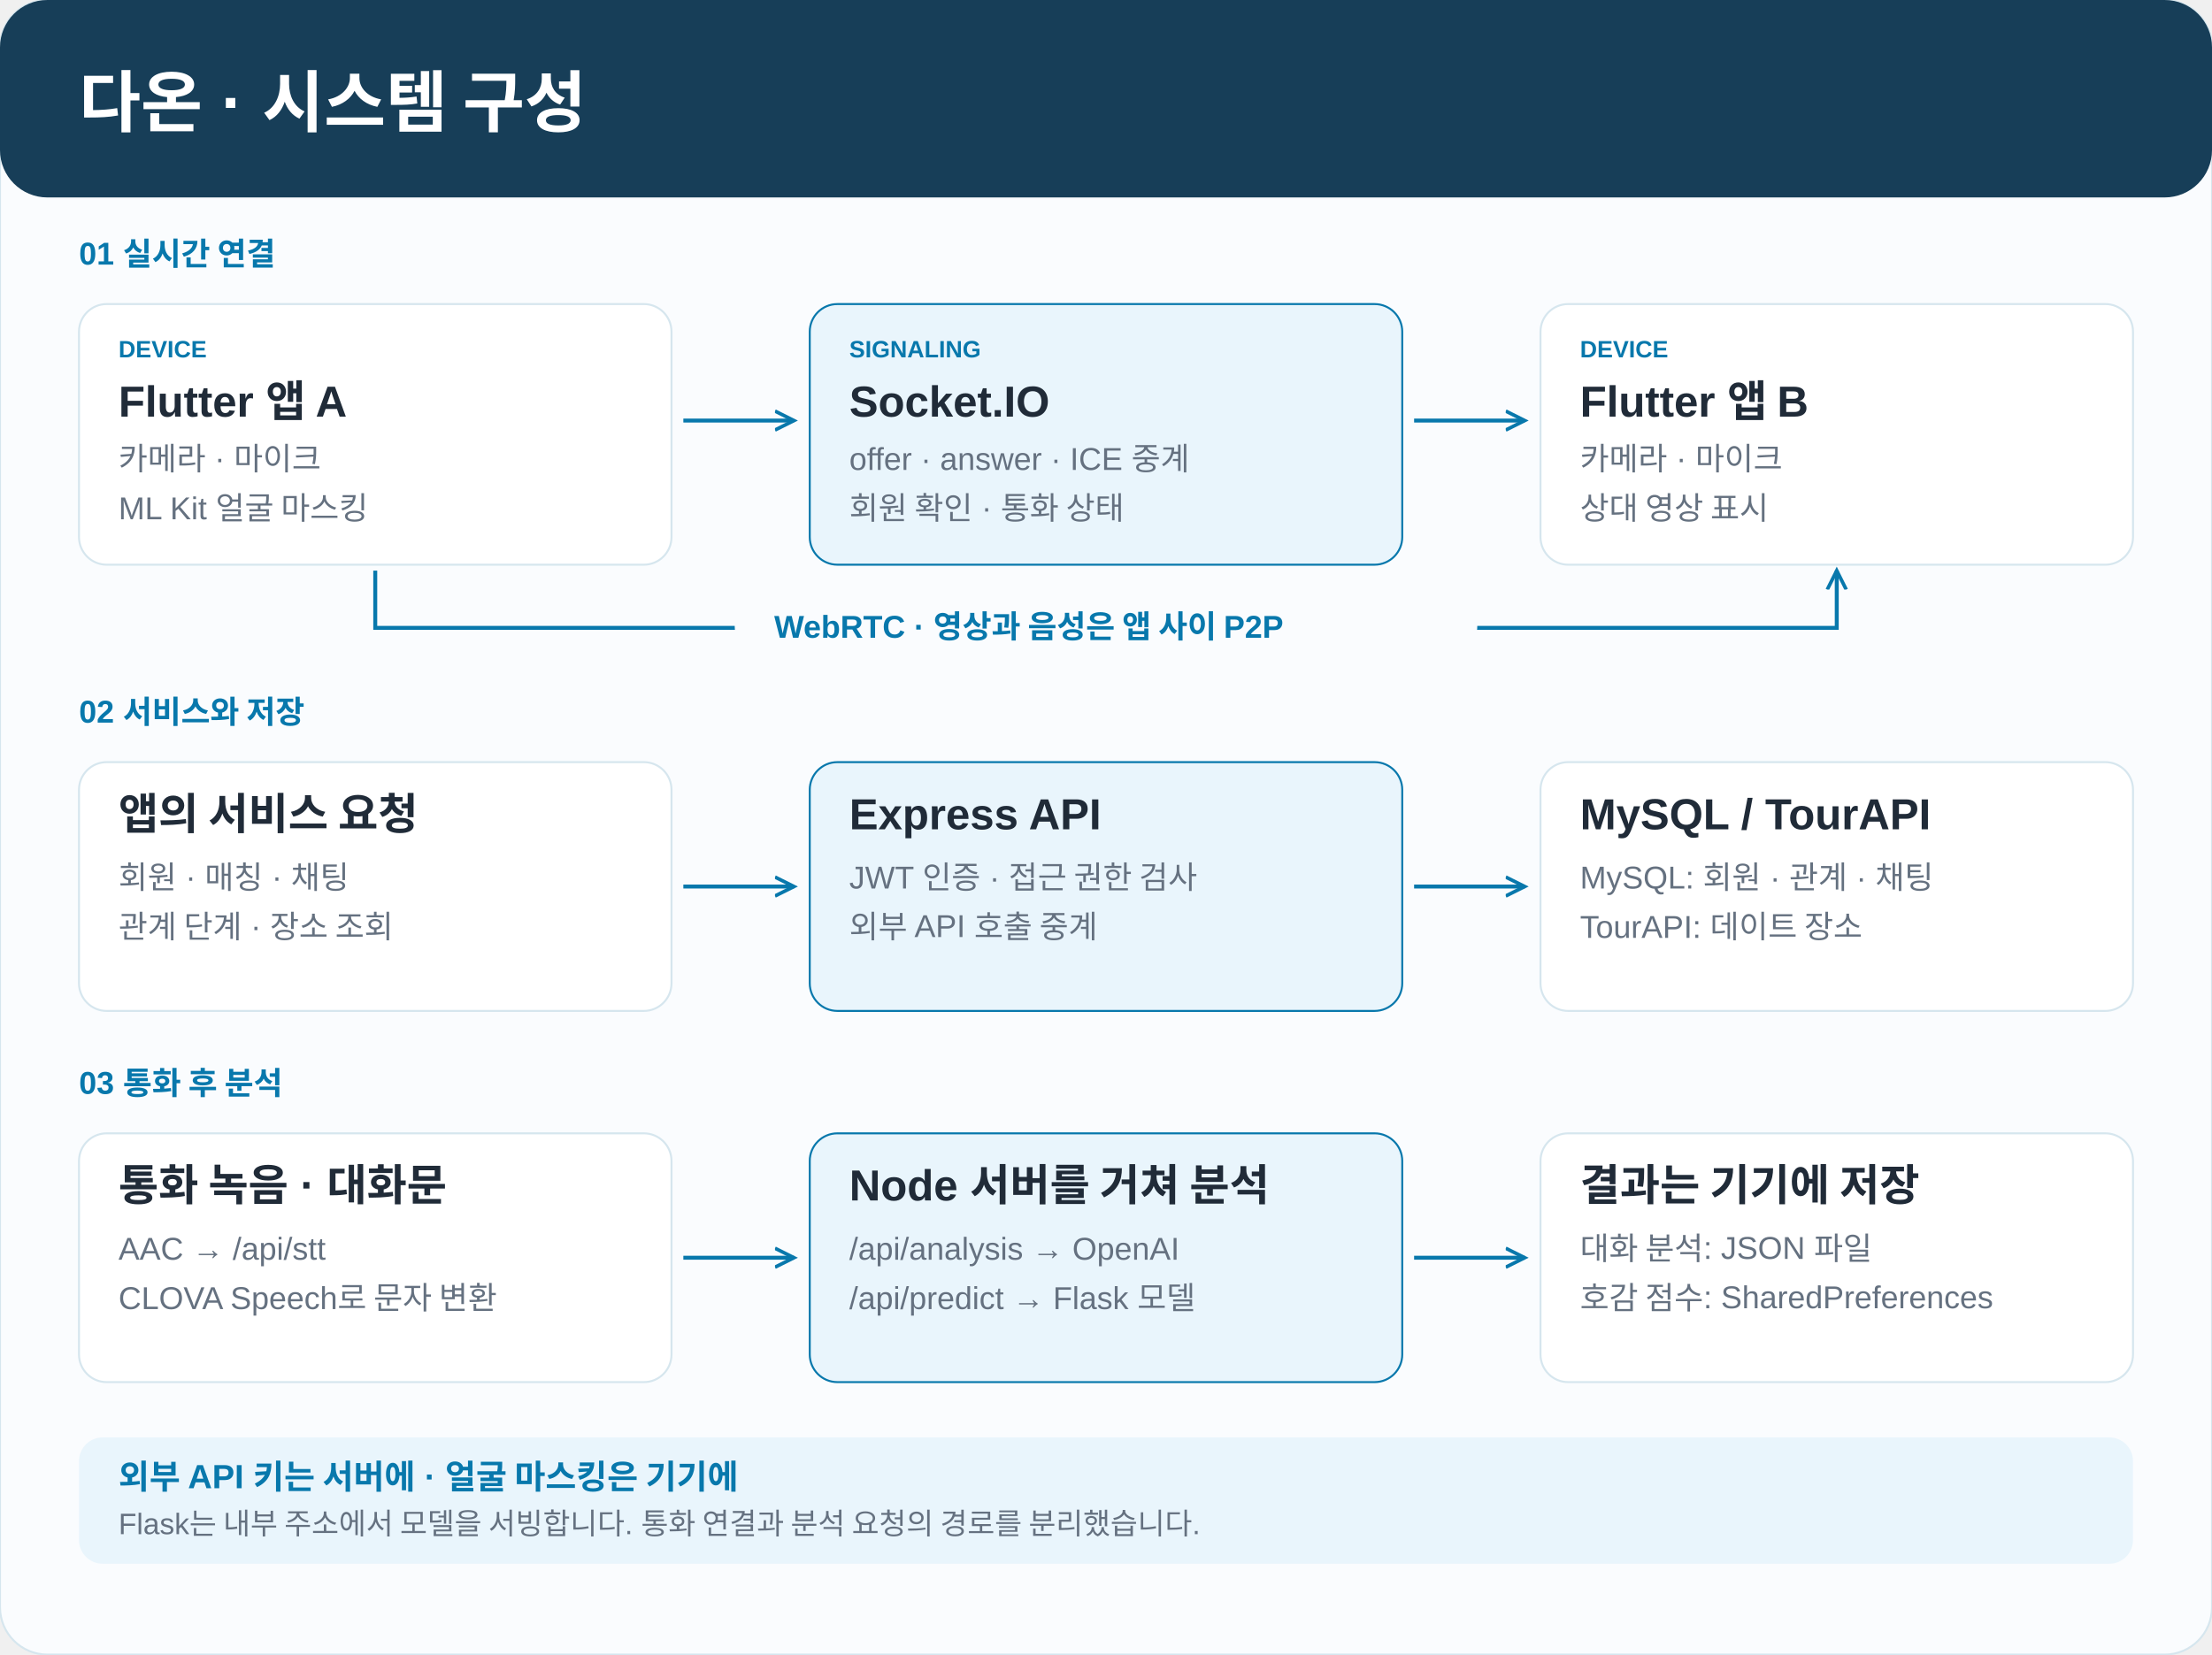
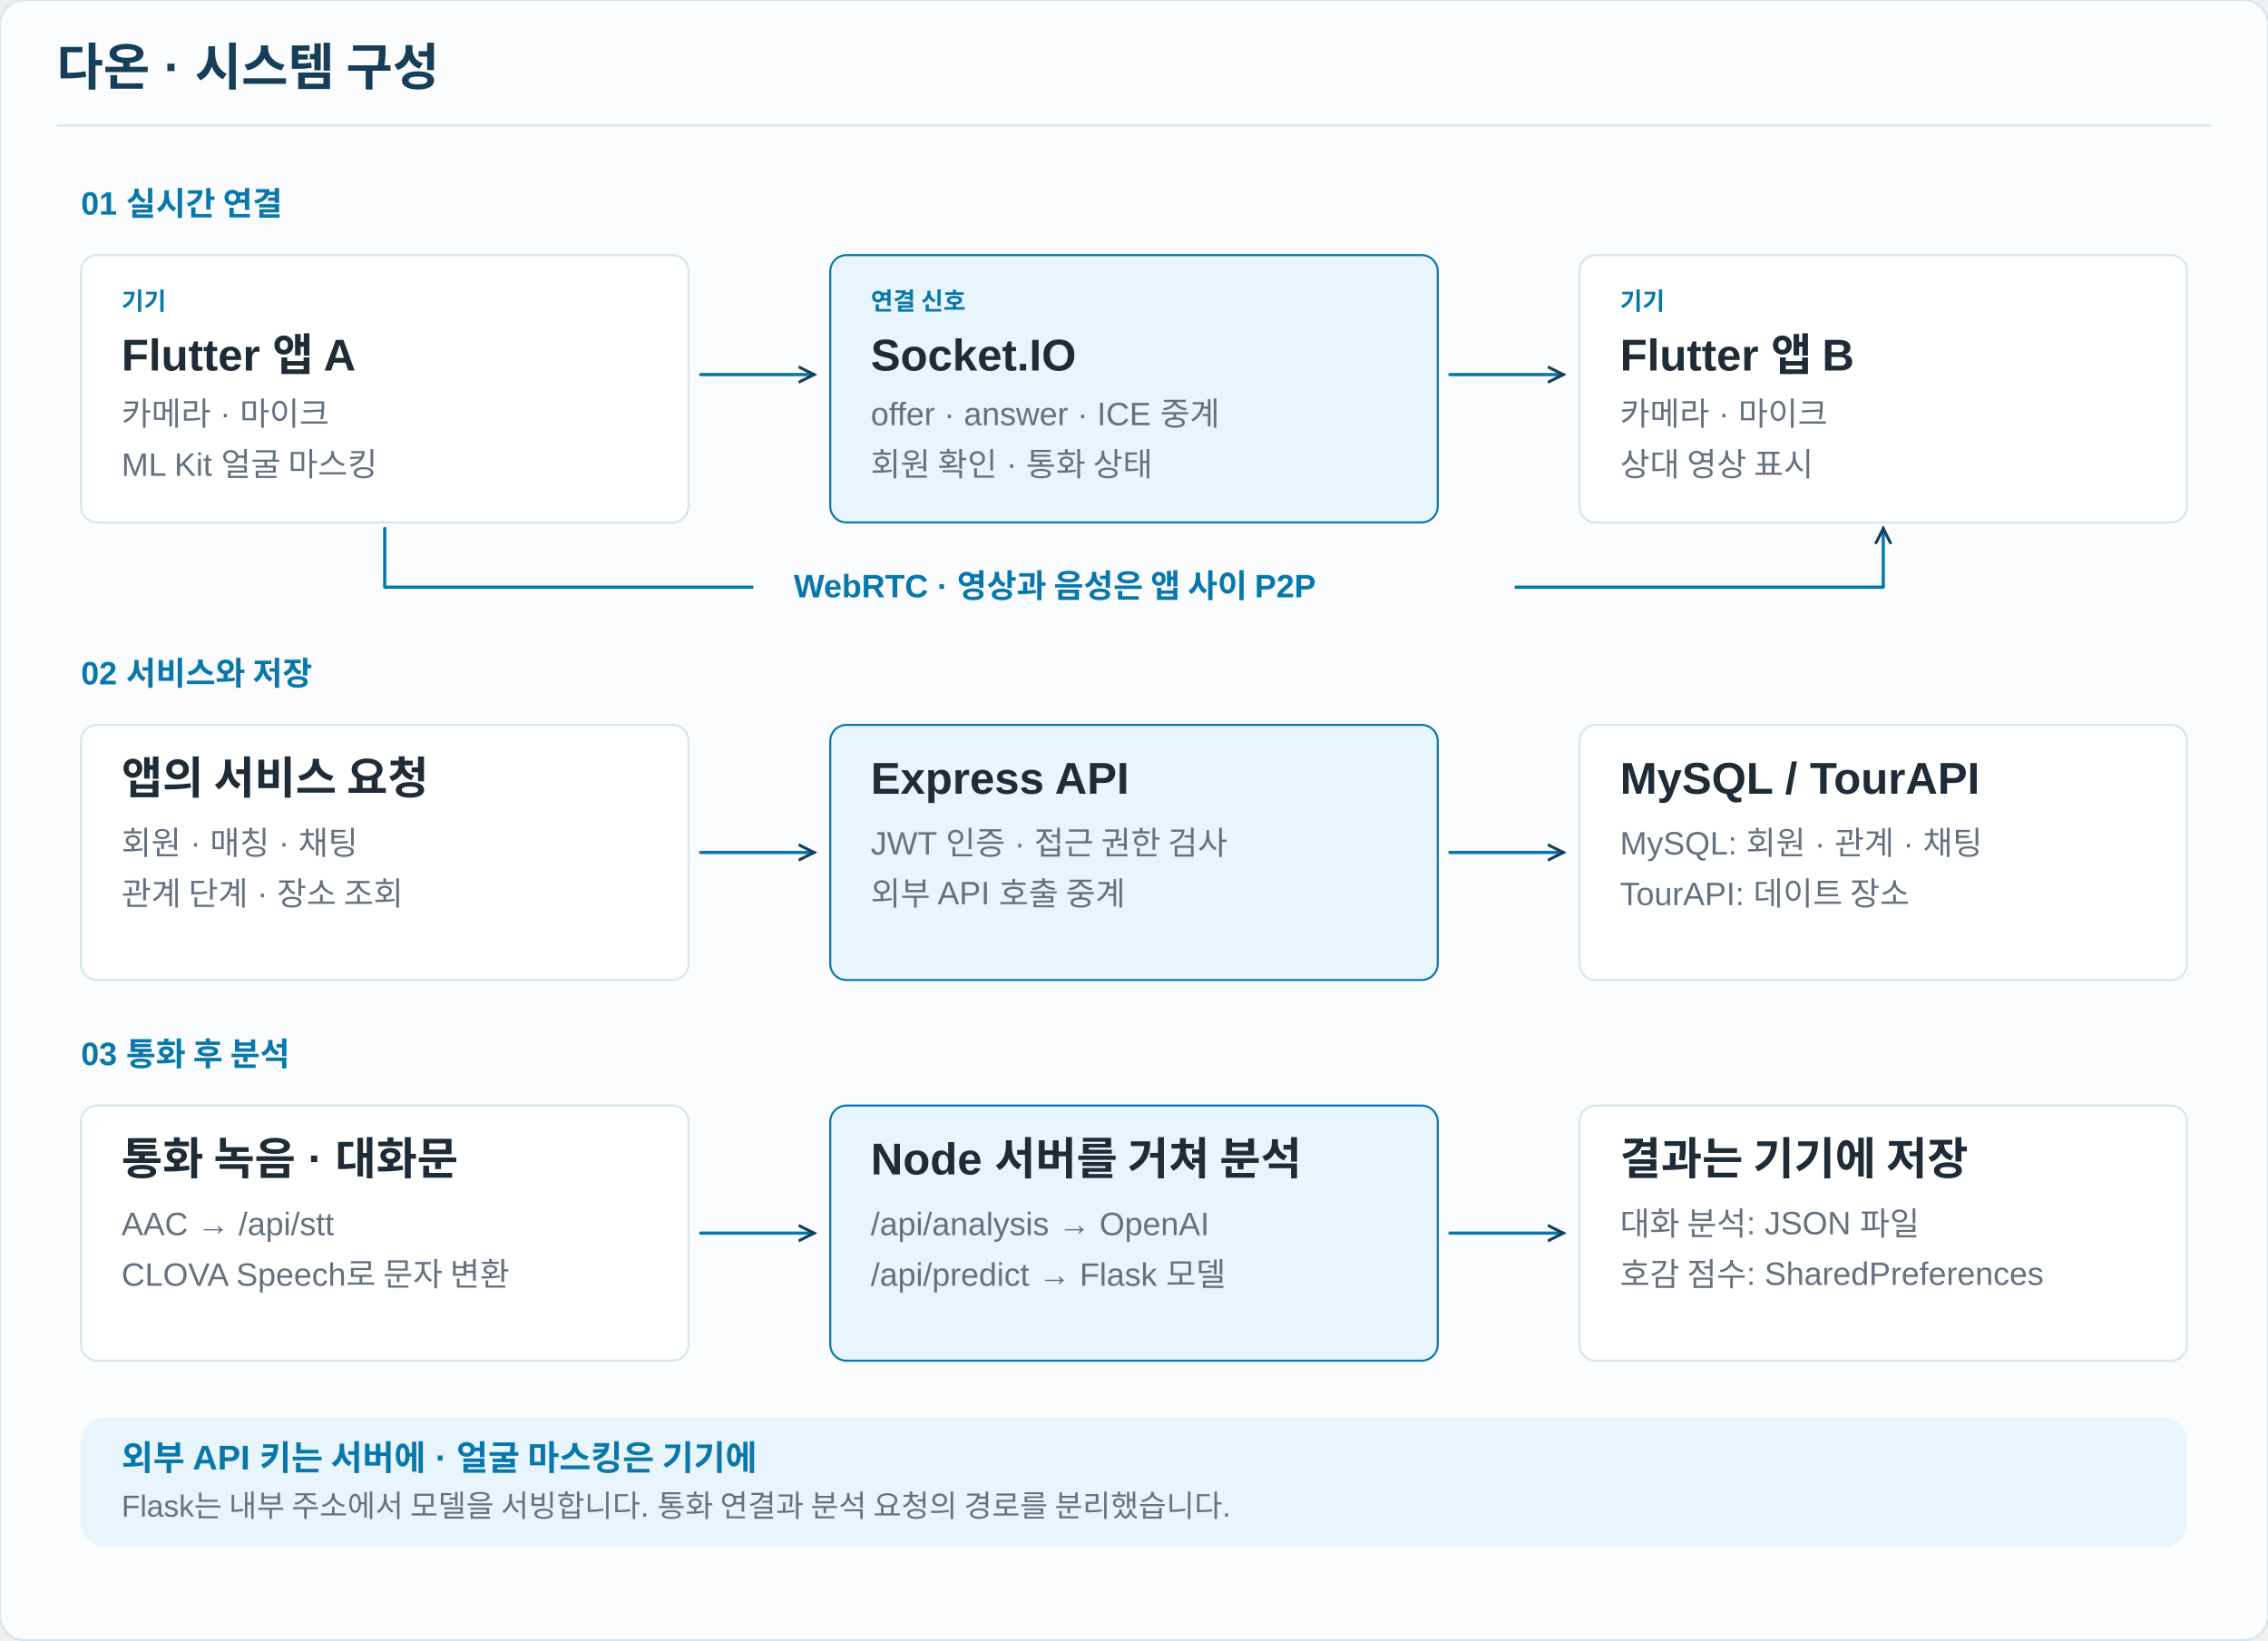
- <svg xmlns="http://www.w3.org/2000/svg" width="1120" height="838" viewBox="0 0 1120 838" role="img" aria-labelledby="title desc" font-family="Segoe UI, Malgun Gothic, Arial, sans-serif">
+ <svg xmlns="http://www.w3.org/2000/svg" width="1120" height="810" viewBox="0 0 1120 810" role="img" aria-labelledby="title desc" font-family="Segoe UI, Malgun Gothic, Arial, sans-serif">
  <defs>
    <marker id="arrow" viewBox="0 0 10 10" refX="8" refY="5" markerWidth="6" markerHeight="6" orient="auto">
-       <path d="M0 1 L8 5 L0 9" fill="none" stroke="#0878AC" stroke-width="1.5" />
+       <path d="M0 1 L8 5 L0 9" fill="none" stroke="#173E58" stroke-width="1.5" />
    </marker>
  </defs>
-   <rect x="0" y="0" width="1120" height="838" rx="24" fill="#FAFCFE" stroke="#D6E6EE" />
-   <rect x="0" y="0" width="1120" height="100" rx="24" fill="#173E58" stroke="none" />
-   <text x="40" y="64" font-size="34" fill="#FFFFFF" font-weight="650">다온 · 시스템 구성</text>
-   <g transform="translate(0 -52)">
-     <text x="40" y="186" font-size="16" fill="#0878AC" font-weight="650">01  실시간 연결</text>
-     <rect x="40" y="206" width="300" height="132" rx="14" fill="#FFFFFF" stroke="#D6E6EE" />
-     <text x="60" y="233" font-size="12" fill="#0878AC" font-weight="650">DEVICE</text>
-     <text x="60" y="263" font-size="22" fill="#202B38" font-weight="650">Flutter 앱 A</text>
+   <rect x="0" y="0" width="1120" height="810" rx="12" fill="#FAFCFE" stroke="#D6E6EE" />
+   <path d="M28 62 H1092" stroke="#D6E6EE" />
+   <text x="28" y="42" font-size="25" fill="#173E58" font-weight="600">다온 · 시스템 구성</text>
+   <g transform="translate(0 -80)">
+     <text x="40" y="186" font-size="16" fill="#0878AC" font-weight="600">01  실시간 연결</text>
+     <rect x="40" y="206" width="300" height="132" rx="8" fill="#FFFFFF" stroke="#D6E6EE" />
+     <text x="60" y="233" font-size="12" fill="#0878AC" font-weight="600">기기</text>
+     <text x="60" y="263" font-size="22" fill="#202B38" font-weight="600">Flutter 앱 A</text>
    <text x="60" y="290" font-size="16" fill="#657180" font-weight="400">카메라 · 마이크</text>
    <text x="60" y="315" font-size="16" fill="#657180" font-weight="400">ML Kit 얼굴 마스킹</text>
-     <rect x="410" y="206" width="300" height="132" rx="14" fill="#E9F5FC" stroke="#0878AC" />
-     <text x="430" y="233" font-size="12" fill="#0878AC" font-weight="650">SIGNALING</text>
-     <text x="430" y="263" font-size="22" fill="#202B38" font-weight="650">Socket.IO</text>
+     <rect x="410" y="206" width="300" height="132" rx="8" fill="#E9F5FC" stroke="#0878AC" />
+     <text x="430" y="233" font-size="12" fill="#0878AC" font-weight="600">연결 신호</text>
+     <text x="430" y="263" font-size="22" fill="#202B38" font-weight="600">Socket.IO</text>
    <text x="430" y="290" font-size="16" fill="#657180" font-weight="400">offer · answer · ICE 중계</text>
    <text x="430" y="315" font-size="16" fill="#657180" font-weight="400">회원 확인 · 통화 상태</text>
-     <rect x="780" y="206" width="300" height="132" rx="14" fill="#FFFFFF" stroke="#D6E6EE" />
-     <text x="800" y="233" font-size="12" fill="#0878AC" font-weight="650">DEVICE</text>
-     <text x="800" y="263" font-size="22" fill="#202B38" font-weight="650">Flutter 앱 B</text>
+     <rect x="780" y="206" width="300" height="132" rx="8" fill="#FFFFFF" stroke="#D6E6EE" />
+     <text x="800" y="233" font-size="12" fill="#0878AC" font-weight="600">기기</text>
+     <text x="800" y="263" font-size="22" fill="#202B38" font-weight="600">Flutter 앱 B</text>
    <text x="800" y="290" font-size="16" fill="#657180" font-weight="400">카메라 · 마이크</text>
    <text x="800" y="315" font-size="16" fill="#657180" font-weight="400">상대 영상 표시</text>
-     <path d="M346 265 L402 265" fill="none" stroke="#0878AC" stroke-width="2" marker-end="url(#arrow)" />
-     <path d="M716 265 L772 265" fill="none" stroke="#0878AC" stroke-width="2" marker-end="url(#arrow)" />
-     <path d="M190 341 V370 H930 V341" fill="none" stroke="#0878AC" stroke-width="2" marker-end="url(#arrow)" />
+     <path d="M346 265 L402 265" fill="none" stroke="#0878AC" stroke-width="1.6" stroke-linecap="round" stroke-linejoin="round" marker-end="url(#arrow)" />
+     <path d="M716 265 L772 265" fill="none" stroke="#0878AC" stroke-width="1.6" stroke-linecap="round" stroke-linejoin="round" marker-end="url(#arrow)" />
+     <path d="M190 341 V370 H930 V341" fill="none" stroke="#0878AC" stroke-width="1.6" stroke-linecap="round" stroke-linejoin="round" marker-end="url(#arrow)" />
    <rect x="372" y="353" width="376" height="32" rx="16" fill="#FAFCFE" stroke="none" />
    <text x="392" y="375" font-size="16" fill="#0878AC" font-weight="600">WebRTC · 영상과 음성은 앱 사이 P2P</text>
-     <text x="40" y="418" font-size="16" fill="#0878AC" font-weight="650">02  서비스와 저장</text>
-     <rect x="40" y="438" width="300" height="126" rx="14" fill="#FFFFFF" stroke="#D6E6EE" />
-     <text x="60" y="472" font-size="22" fill="#202B38" font-weight="650">앱의 서비스 요청</text>
+     <text x="40" y="418" font-size="16" fill="#0878AC" font-weight="600">02  서비스와 저장</text>
+     <rect x="40" y="438" width="300" height="126" rx="8" fill="#FFFFFF" stroke="#D6E6EE" />
+     <text x="60" y="472" font-size="22" fill="#202B38" font-weight="600">앱의 서비스 요청</text>
    <text x="60" y="502" font-size="16" fill="#657180" font-weight="400">회원 · 매칭 · 채팅</text>
    <text x="60" y="527" font-size="16" fill="#657180" font-weight="400">관계 단계 · 장소 조회</text>
-     <rect x="410" y="438" width="300" height="126" rx="14" fill="#E9F5FC" stroke="#0878AC" />
-     <text x="430" y="472" font-size="22" fill="#202B38" font-weight="650">Express API</text>
+     <rect x="410" y="438" width="300" height="126" rx="8" fill="#E9F5FC" stroke="#0878AC" />
+     <text x="430" y="472" font-size="22" fill="#202B38" font-weight="600">Express API</text>
    <text x="430" y="502" font-size="16" fill="#657180" font-weight="400">JWT 인증 · 접근 권한 검사</text>
    <text x="430" y="527" font-size="16" fill="#657180" font-weight="400">외부 API 호출 중계</text>
-     <rect x="780" y="438" width="300" height="126" rx="14" fill="#FFFFFF" stroke="#D6E6EE" />
-     <text x="800" y="472" font-size="22" fill="#202B38" font-weight="650">MySQL / TourAPI</text>
+     <rect x="780" y="438" width="300" height="126" rx="8" fill="#FFFFFF" stroke="#D6E6EE" />
+     <text x="800" y="472" font-size="22" fill="#202B38" font-weight="600">MySQL / TourAPI</text>
    <text x="800" y="502" font-size="16" fill="#657180" font-weight="400">MySQL: 회원 · 관계 · 채팅</text>
    <text x="800" y="527" font-size="16" fill="#657180" font-weight="400">TourAPI: 데이트 장소</text>
-     <path d="M346 501 L402 501" fill="none" stroke="#0878AC" stroke-width="2" marker-end="url(#arrow)" />
-     <path d="M716 501 L772 501" fill="none" stroke="#0878AC" stroke-width="2" marker-end="url(#arrow)" />
-     <text x="40" y="606" font-size="16" fill="#0878AC" font-weight="650">03  통화 후 분석</text>
-     <rect x="40" y="626" width="300" height="126" rx="14" fill="#FFFFFF" stroke="#D6E6EE" />
-     <text x="60" y="660" font-size="22" fill="#202B38" font-weight="650">통화 녹음 · 대화문</text>
+     <path d="M346 501 L402 501" fill="none" stroke="#0878AC" stroke-width="1.6" stroke-linecap="round" stroke-linejoin="round" marker-end="url(#arrow)" />
+     <path d="M716 501 L772 501" fill="none" stroke="#0878AC" stroke-width="1.6" stroke-linecap="round" stroke-linejoin="round" marker-end="url(#arrow)" />
+     <text x="40" y="606" font-size="16" fill="#0878AC" font-weight="600">03  통화 후 분석</text>
+     <rect x="40" y="626" width="300" height="126" rx="8" fill="#FFFFFF" stroke="#D6E6EE" />
+     <text x="60" y="660" font-size="22" fill="#202B38" font-weight="600">통화 녹음 · 대화문</text>
    <text x="60" y="690" font-size="16" fill="#657180" font-weight="400">AAC → /api/stt</text>
    <text x="60" y="715" font-size="16" fill="#657180" font-weight="400">CLOVA Speech로 문자 변환</text>
-     <rect x="410" y="626" width="300" height="126" rx="14" fill="#E9F5FC" stroke="#0878AC" />
-     <text x="430" y="660" font-size="22" fill="#202B38" font-weight="650">Node 서버를 거쳐 분석</text>
+     <rect x="410" y="626" width="300" height="126" rx="8" fill="#E9F5FC" stroke="#0878AC" />
+     <text x="430" y="660" font-size="22" fill="#202B38" font-weight="600">Node 서버를 거쳐 분석</text>
    <text x="430" y="690" font-size="16" fill="#657180" font-weight="400">/api/analysis → OpenAI</text>
    <text x="430" y="715" font-size="16" fill="#657180" font-weight="400">/api/predict → Flask 모델</text>
-     <rect x="780" y="626" width="300" height="126" rx="14" fill="#FFFFFF" stroke="#D6E6EE" />
-     <text x="800" y="660" font-size="22" fill="#202B38" font-weight="650">결과는 기기에 저장</text>
+     <rect x="780" y="626" width="300" height="126" rx="8" fill="#FFFFFF" stroke="#D6E6EE" />
+     <text x="800" y="660" font-size="22" fill="#202B38" font-weight="600">결과는 기기에 저장</text>
    <text x="800" y="690" font-size="16" fill="#657180" font-weight="400">대화 분석: JSON 파일</text>
    <text x="800" y="715" font-size="16" fill="#657180" font-weight="400">호감 점수: SharedPreferences</text>
-     <path d="M346 689 L402 689" fill="none" stroke="#0878AC" stroke-width="2" marker-end="url(#arrow)" />
-     <path d="M716 689 L772 689" fill="none" stroke="#0878AC" stroke-width="2" marker-end="url(#arrow)" />
+     <path d="M346 689 L402 689" fill="none" stroke="#0878AC" stroke-width="1.6" stroke-linecap="round" stroke-linejoin="round" marker-end="url(#arrow)" />
+     <path d="M716 689 L772 689" fill="none" stroke="#0878AC" stroke-width="1.6" stroke-linecap="round" stroke-linejoin="round" marker-end="url(#arrow)" />
    <rect x="40" y="780" width="1040" height="64" rx="12" fill="#E9F5FC" stroke="none" />
-     <text x="60" y="806" font-size="17" fill="#0878AC" font-weight="650">외부 API 키는 서버에 · 얼굴 마스킹은 기기에</text>
+     <text x="60" y="806" font-size="17" fill="#0878AC" font-weight="600">외부 API 키는 서버에 · 얼굴 마스킹은 기기에</text>
    <text x="60" y="829" font-size="15" fill="#657180" font-weight="400">Flask는 내부 주소에서 모델을 서빙합니다. 통화 연결과 분석 요청의 경로를 분리했습니다.</text>
  </g>
</svg>
